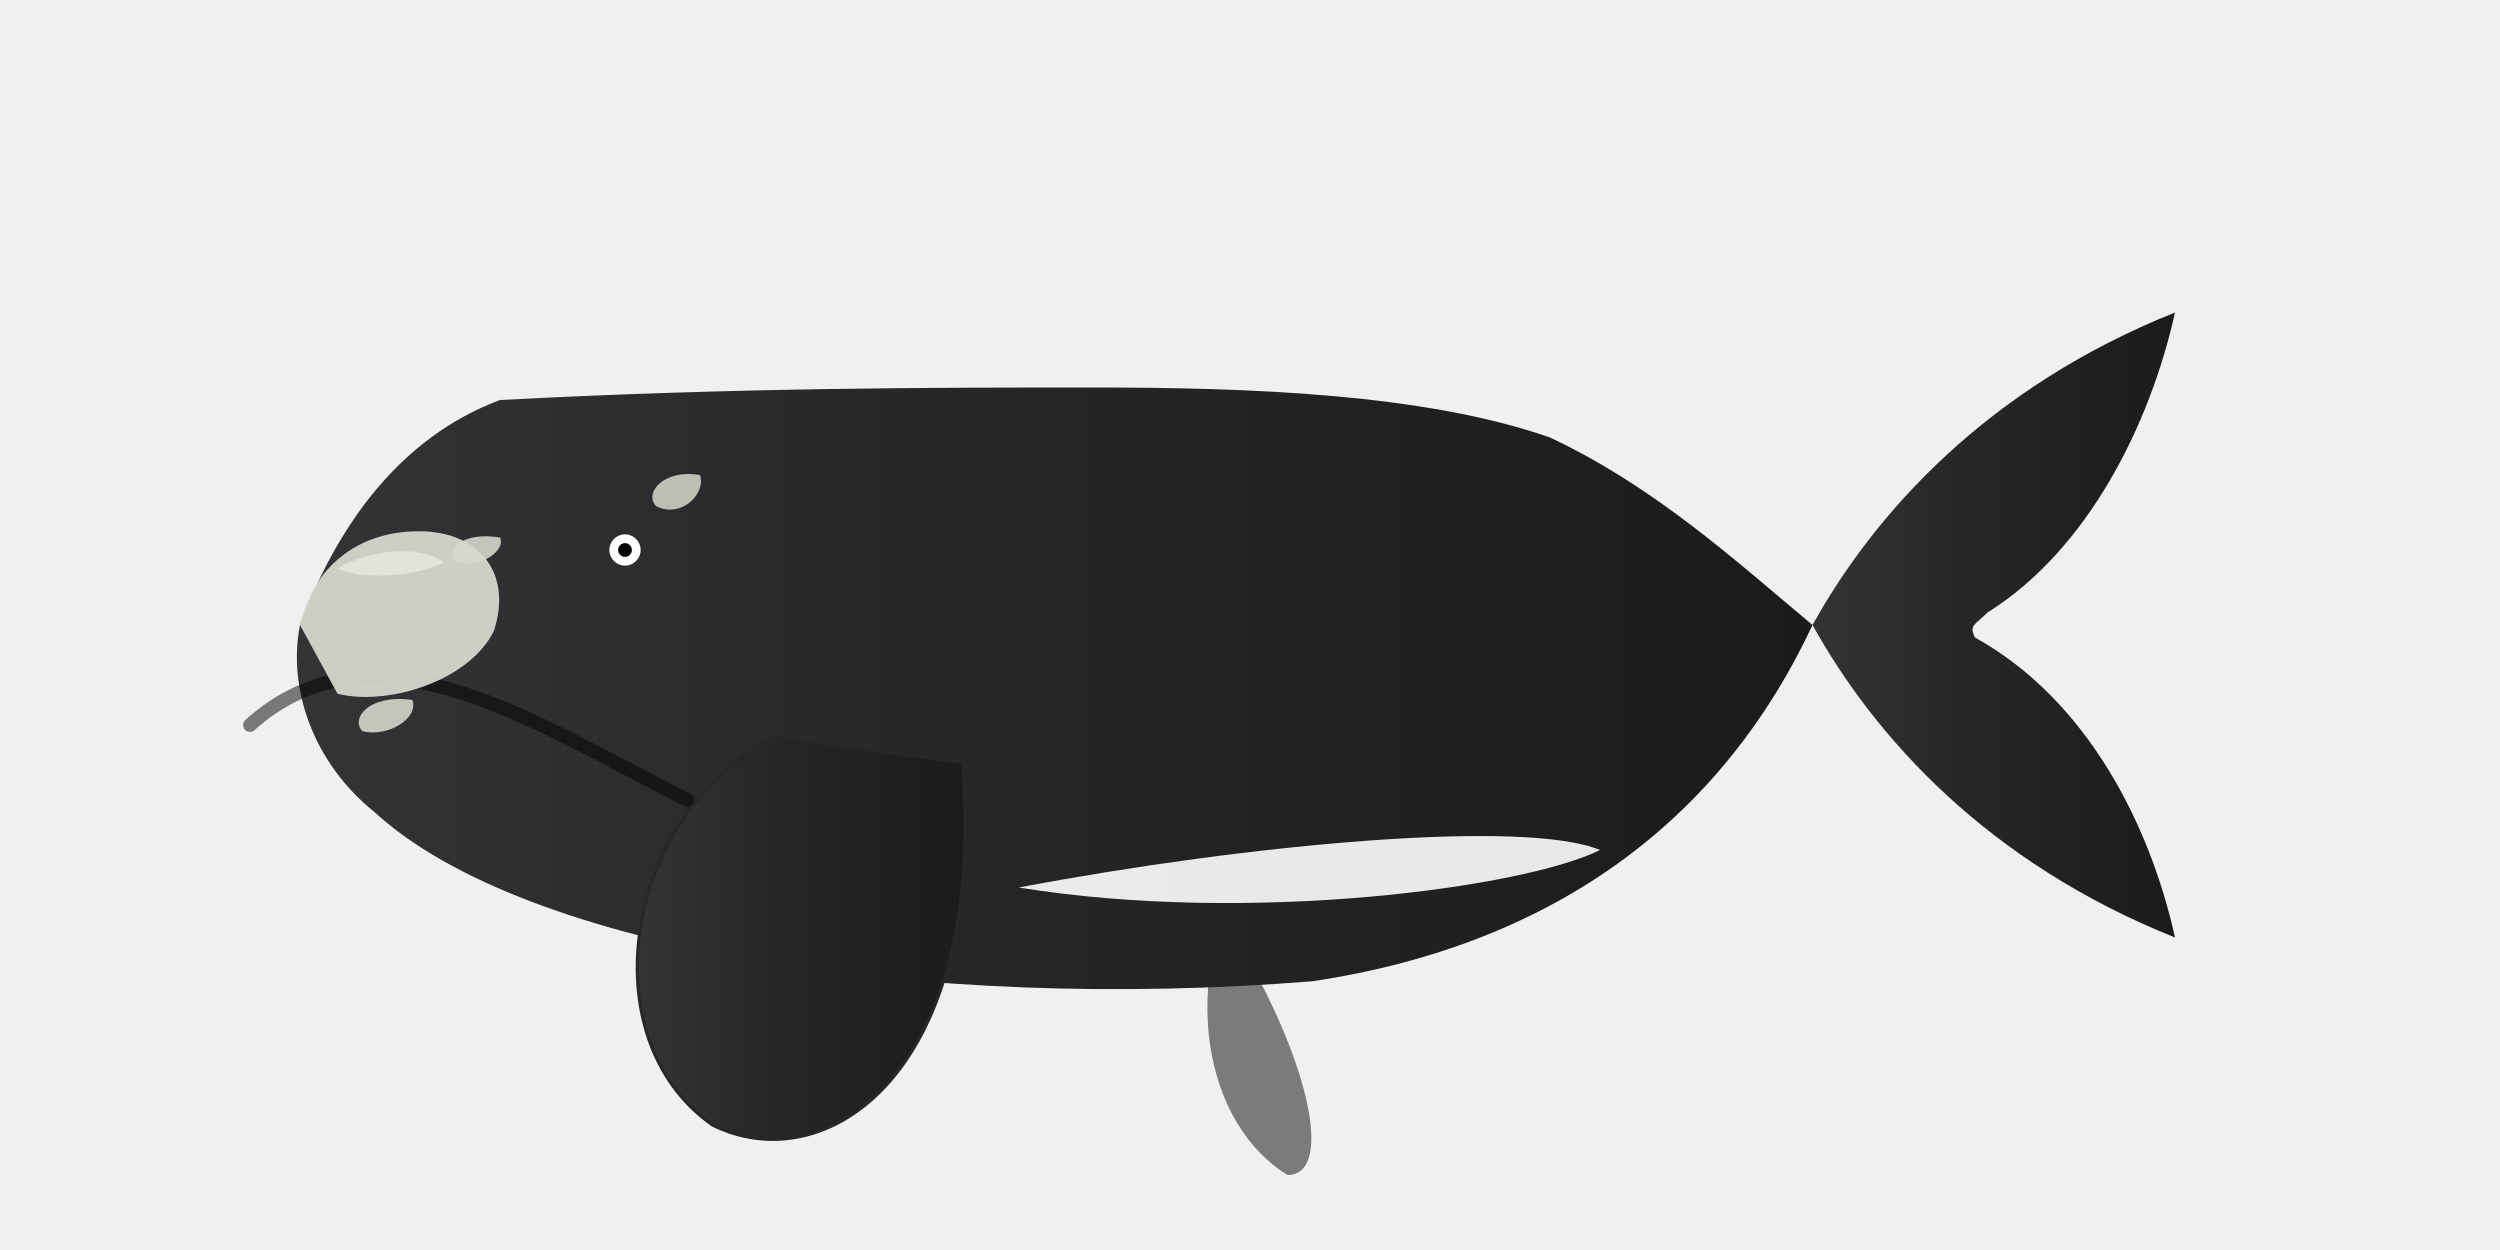
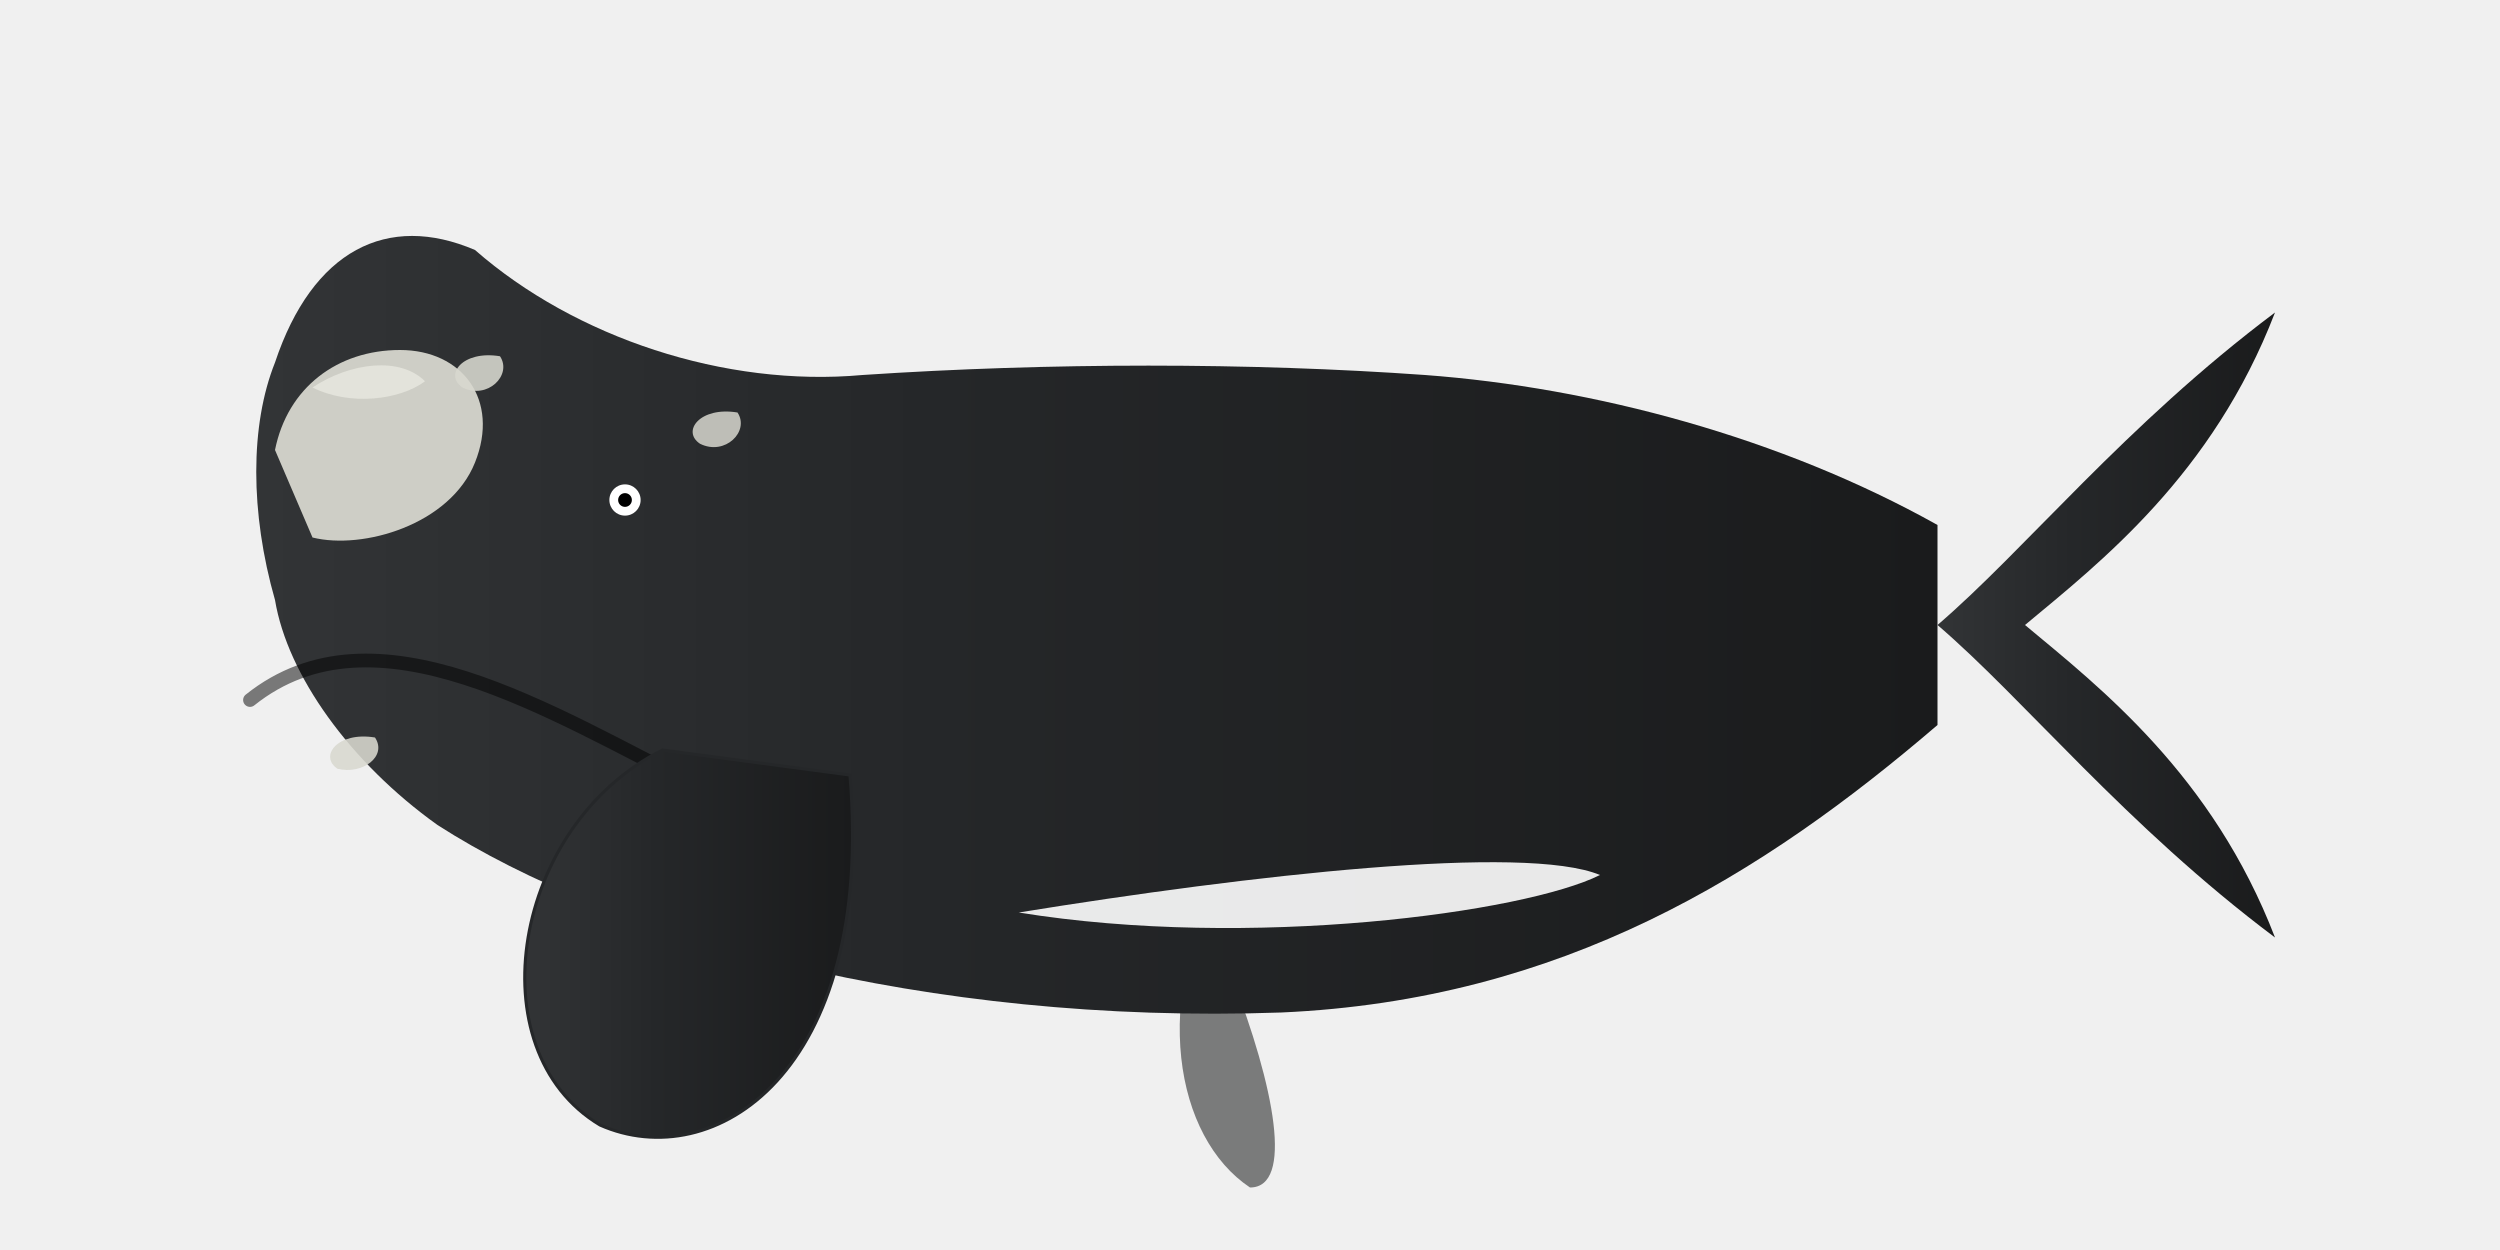
<svg xmlns="http://www.w3.org/2000/svg" viewBox="0 0 400 200">
  <defs>
    <linearGradient id="right-skin" x1="100%" y1="0%" x2="0%" y2="0%">
      <stop offset="0%" stop-color="#1a1b1c" />
      <stop offset="60%" stop-color="#252729" />
      <stop offset="100%" stop-color="#323436" />
    </linearGradient>
  </defs>
  <g class="whale-container">
    <g class="flipper-back">
-       <path d="M 200,136 C 188,158 193,180 206,188 C 213,188 210,172 200,154 Z" fill="#1a1b1c" opacity="0.55" />
+       <path d="M 196,138 C 184,160 188,182 200,190 C 207,190 204,174 197,156 Z" fill="#1a1b1c" opacity="0.55" />
    </g>
-     <g class="tail-fin" style="transform-origin: 290px 100px; transform-box: view-box;">
-       <path d="M 290,100 C 300,82 318,62 348,50 C 344,68 334,88 318,98 C 316,100 315,100 316,102 C 334,112 344,132 348,150 C 318,138 300,118 290,100 Z" fill="url(#right-skin)" />
+     <g class="tail-fin" style="transform-origin: 310px 100px; transform-box: view-box;">
+       <path d="M 310,100 C 324,88 340,68 364,50 C 354,76 336,90 324,100 C 336,110 354,124 364,150 C 340,132 324,112 310,100 Z" fill="url(#right-skin)" />
    </g>
    <g class="body">
-       <path d="M 290,100 C 278,90 265,78 248,70 C 228,63 200,62 175,62 C 150,62 118,62 80,64 C 64,70 54,84 48,100 C 46,110 50,122 60,130 C 84,152 148,162 210,157 C 250,151 276,130 290,100 Z" fill="url(#right-skin)" />
-       <path d="M 163,142 C 200,148 244,142 256,136 C 244,131 200,135 163,142 Z" fill="#ffffff" opacity="0.9" />
-       <path d="M 110,128 C 86,116 60,98 40,116" stroke="rgba(0,0,0,0.5)" stroke-width="2.2" fill="none" stroke-linecap="round" />
-       <path d="M 48,100 C 50,91 57,85 67,85 C 77,85 82,92 79,101 C 75,109 62,113 54,111 Z" fill="#d8d8cf" opacity="0.94" />
-       <path d="M 54,91 C 59,88 67,87 71,90 C 67,92 59,93 54,91 Z" fill="#eaeae2" opacity="0.75" />
-       <path d="M 80,86 C 74,85 71,88 73,90 C 77,91 81,88 80,86 Z" fill="#d8d8cf" opacity="0.88" />
-       <path d="M 66,112 C 59,111 56,115 58,117 C 62,118 67,115 66,112 Z" fill="#d8d8cf" opacity="0.88" />
-       <path d="M 112,76 C 106,75 103,79 105,81 C 109,83 113,79 112,76 Z" fill="#d8d8cf" opacity="0.85" />
-       <circle cx="100" cy="88" r="2.5" fill="#ffffff" />
-       <circle cx="100" cy="88" r="1.1" fill="#000000" />
+       <path d="M 310,84 C 285,70 255,62 228,60 C 200,58 168,58 138,60 C 116,62 92,54 76,40 C 62,34 50,40 44,58 C 40,68 40,82 44,96 C 46,108 56,122 70,132 C 98,150 148,164 205,162 C 250,160 282,140 310,116 Z" fill="url(#right-skin)" />
+       <path d="M 163,146 C 200,152 244,146 256,140 C 244,135 200,140 163,146 Z" fill="#ffffff" opacity="0.9" />
+       <path d="M 112,126 C 88,114 60,96 40,112" stroke="rgba(0,0,0,0.5)" stroke-width="2.2" fill="none" stroke-linecap="round" />
+       <path d="M 44,72 C 46,62 54,56 64,56 C 74,56 80,64 76,74 C 72,84 58,88 50,86 Z" fill="#d8d8cf" opacity="0.94" />
+       <path d="M 50,62 C 56,58 64,57 68,61 C 64,64 56,65 50,62 Z" fill="#eaeae2" opacity="0.75" />
+       <path d="M 80,57 C 74,56 71,60 74,62 C 78,64 82,60 80,57 Z" fill="#d8d8cf" opacity="0.88" />
+       <path d="M 60,118 C 54,117 51,121 54,123 C 58,124 62,121 60,118 Z" fill="#d8d8cf" opacity="0.88" />
+       <path d="M 118,66 C 112,65 109,69 112,71 C 116,73 120,69 118,66 Z" fill="#d8d8cf" opacity="0.85" />
+       <circle cx="100" cy="80" r="2.5" fill="#ffffff" />
+       <circle cx="100" cy="80" r="1.1" fill="#000000" />
    </g>
-     <g class="flipper-front" style="transform-origin: 124px 118px; transform-box: view-box;">
-       <path d="M 124,118 C 100,130 94,166 114,180 C 132,189 158,172 154,122 Z" fill="url(#right-skin)" stroke="#252729" stroke-width="0.5" />
+     <g class="flipper-front" style="transform-origin: 106px 120px; transform-box: view-box;">
+       <path d="M 106,120 C 82,132 76,168 96,180 C 114,188 140,172 136,124 Z" fill="url(#right-skin)" stroke="#252729" stroke-width="0.5" />
    </g>
  </g>
</svg>
